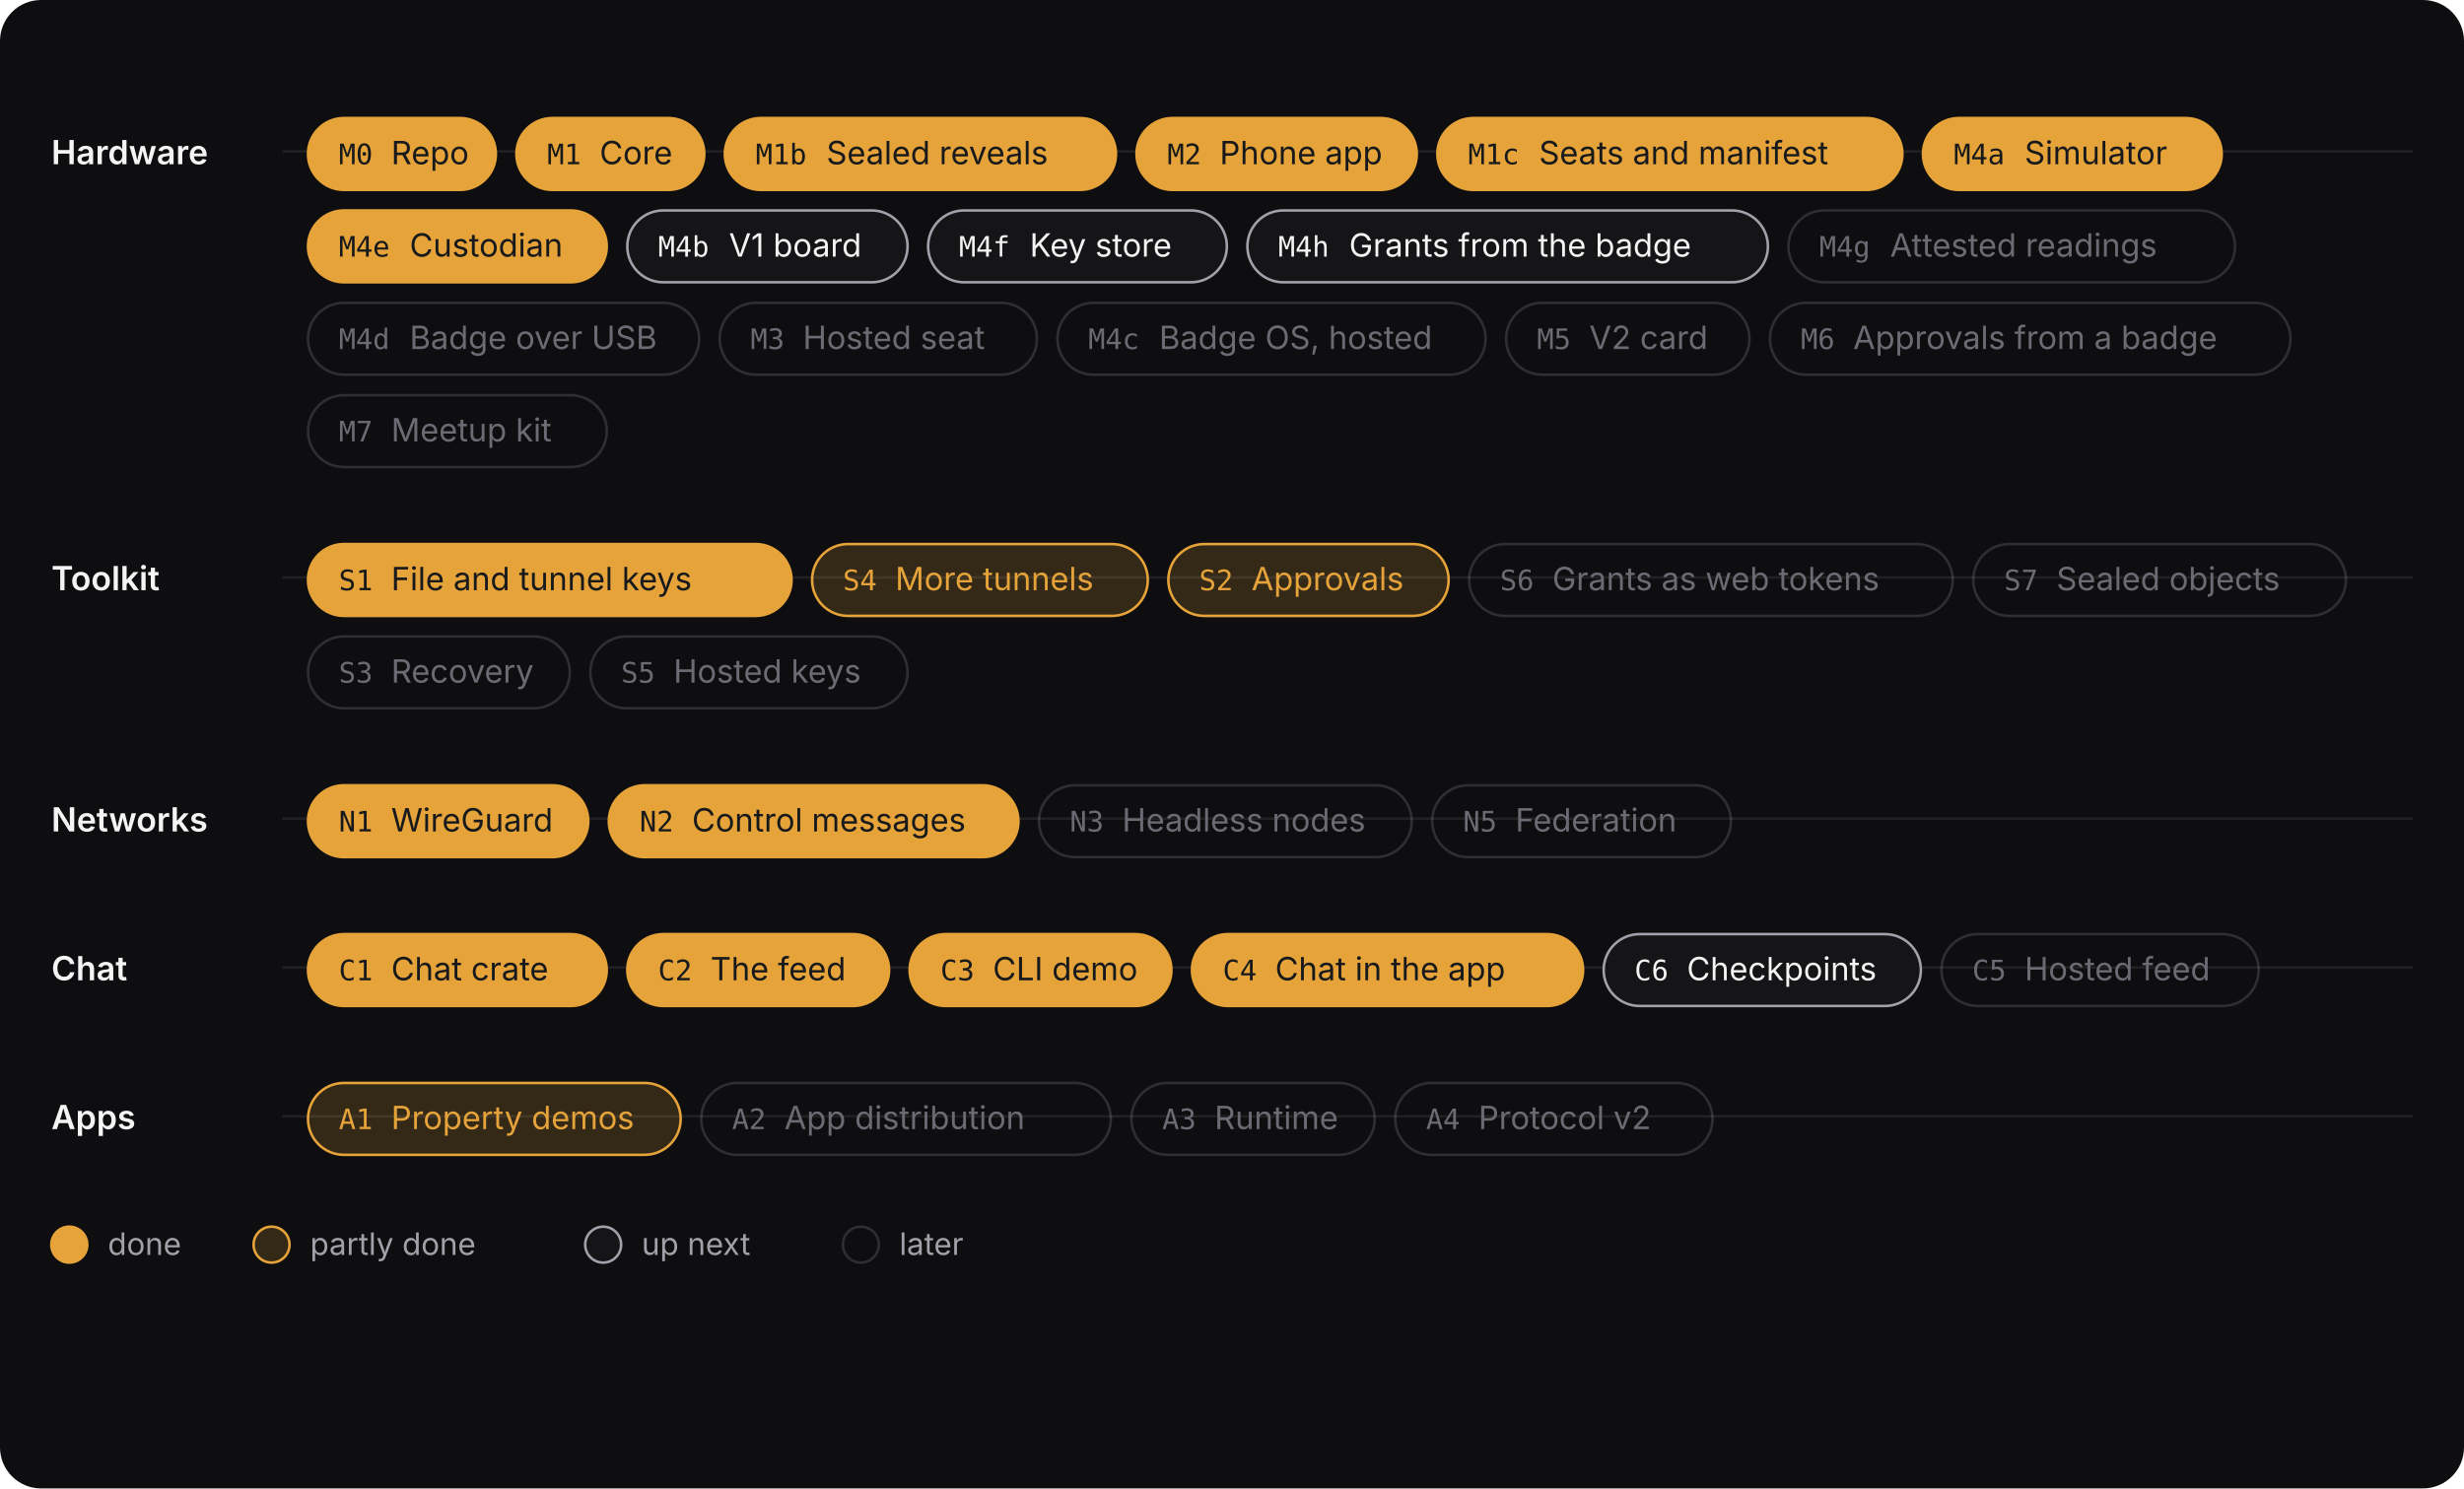
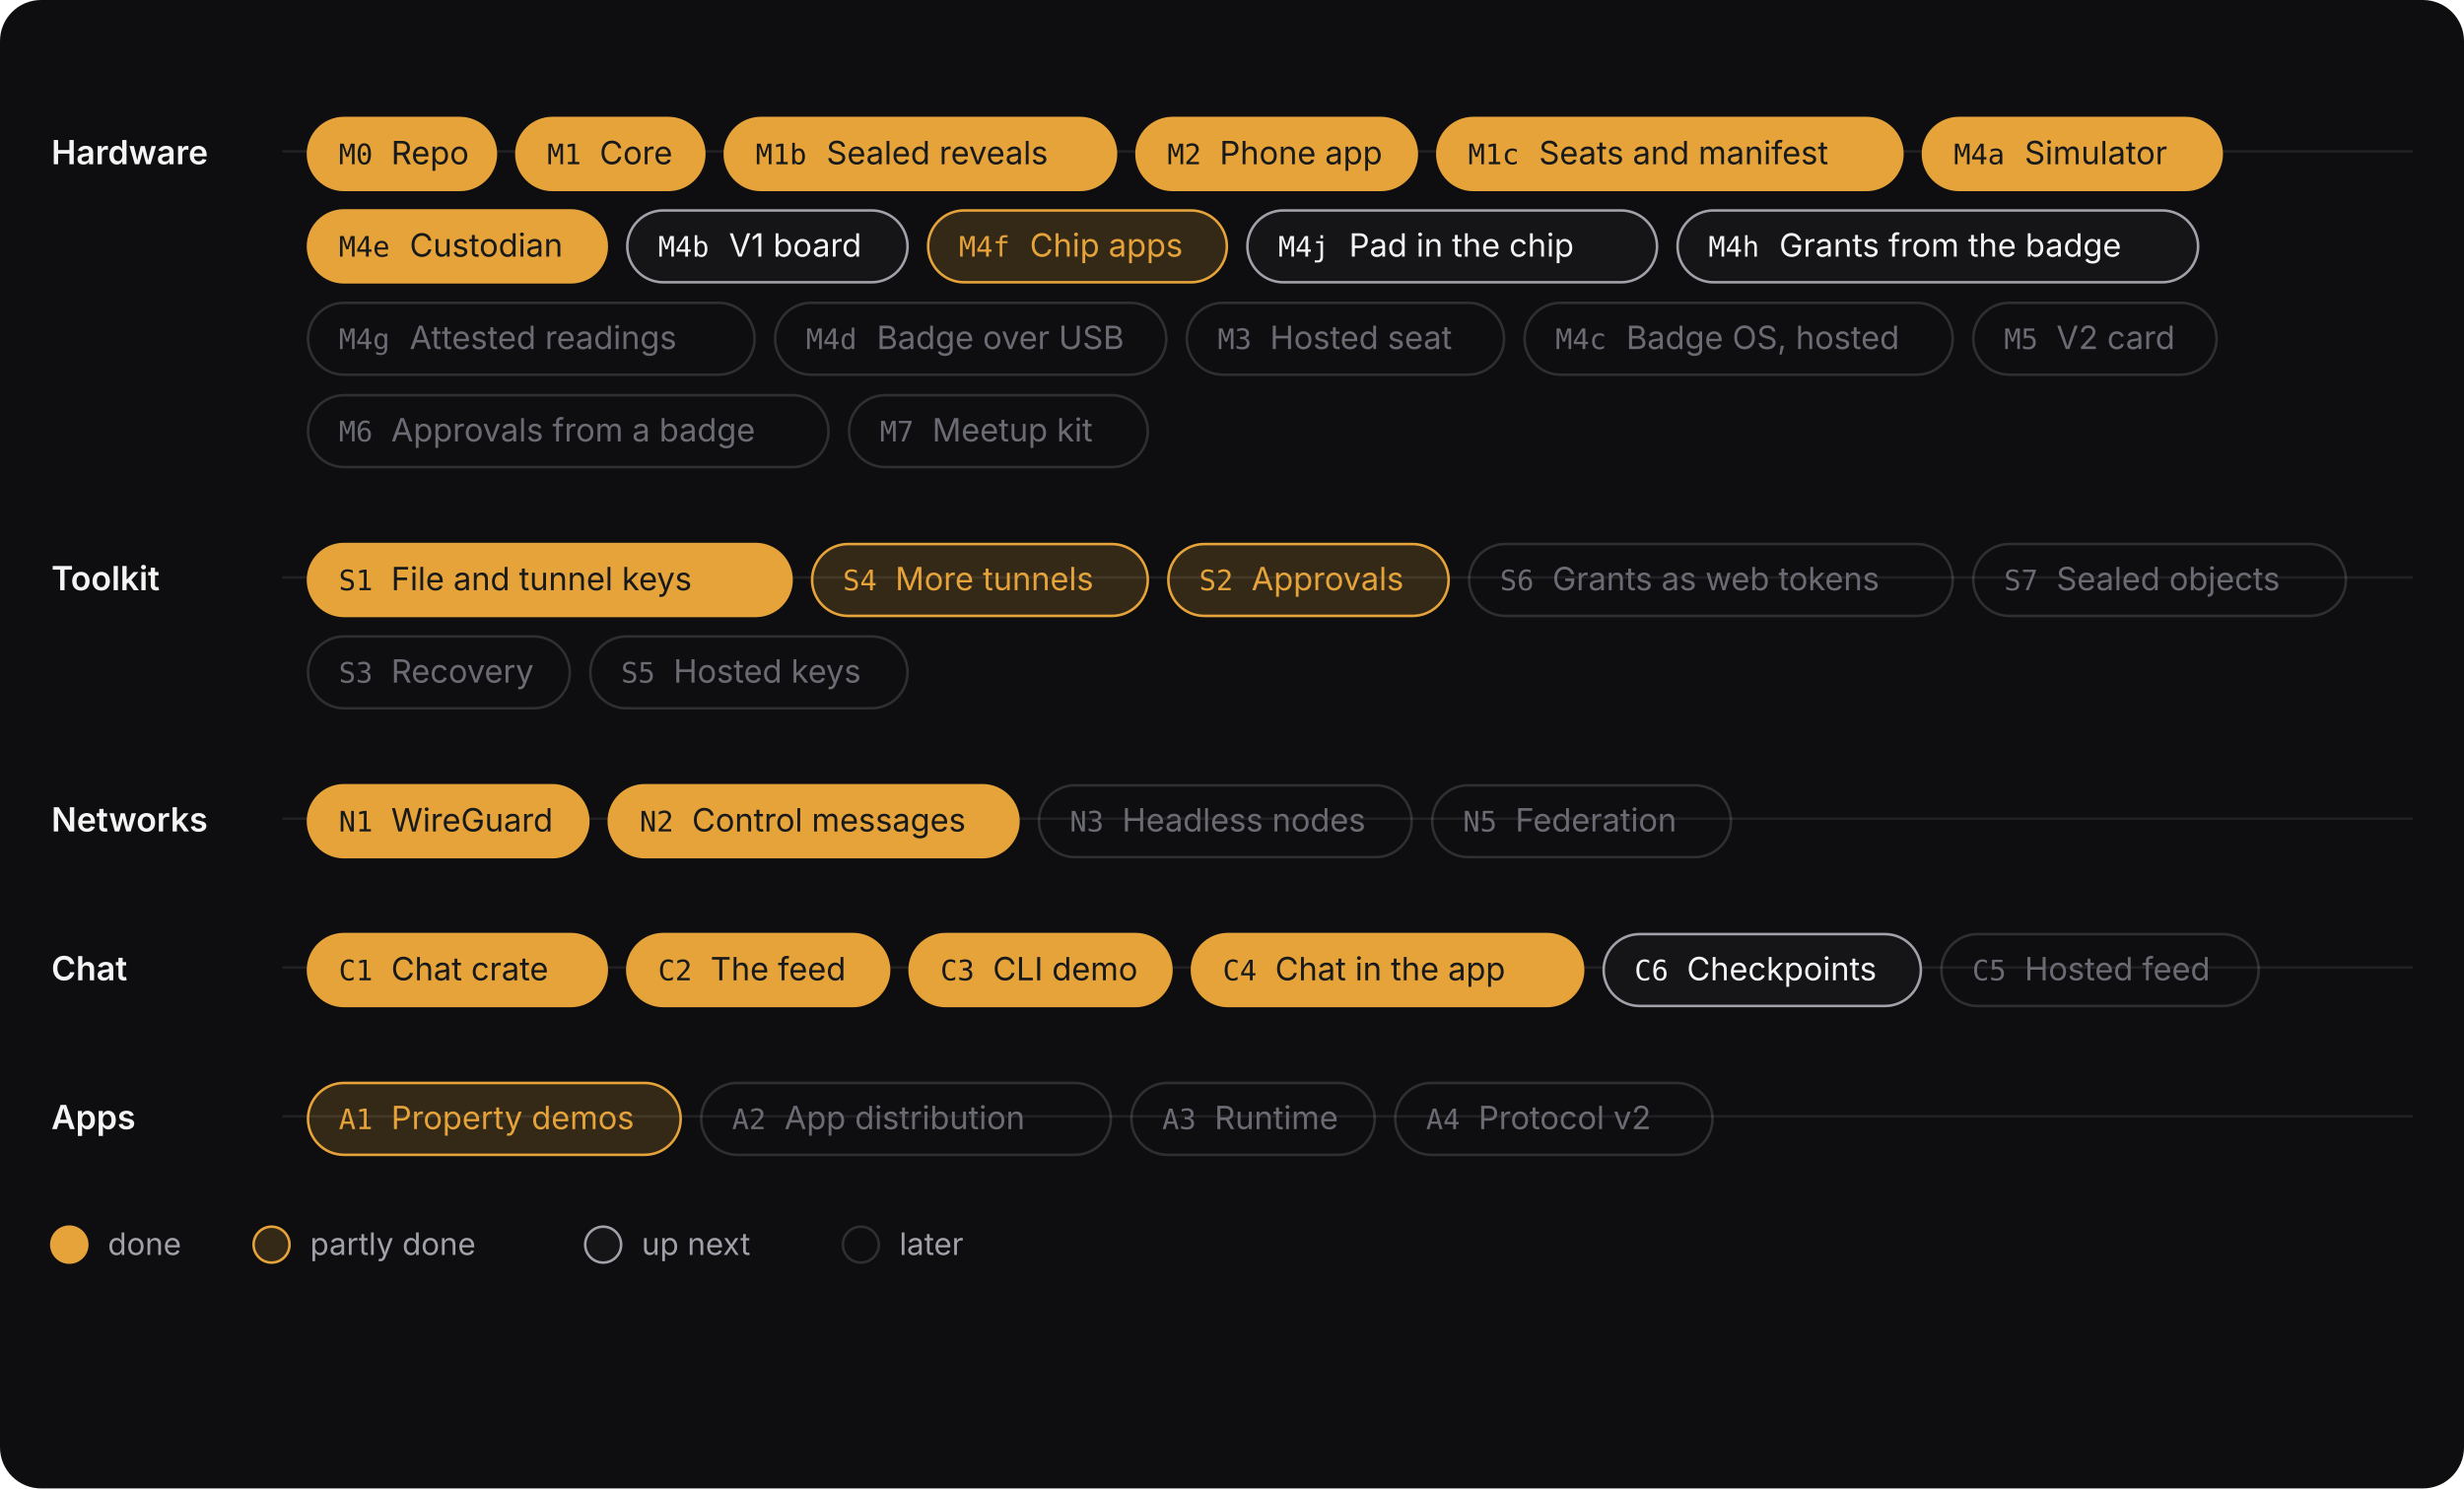
<svg xmlns="http://www.w3.org/2000/svg" viewBox="0 0 960 580" width="960" height="580" role="img" aria-labelledby="t">
  <defs>
    <marker id="arrow" viewBox="0 0 10 10" refX="9" refY="5" markerWidth="7" markerHeight="7" orient="auto-start-reverse">
      <path d="M0 0L10 5L0 10z" fill="#a1a1aa" />
    </marker>
    <marker id="arrow-amber" viewBox="0 0 10 10" refX="9" refY="5" markerWidth="7" markerHeight="7" orient="auto-start-reverse">
      <path d="M0 0L10 5L0 10z" fill="#e5a33a" />
    </marker>
    <pattern id="hatch" patternUnits="userSpaceOnUse" width="6" height="6" patternTransform="rotate(45)">
      <line x1="0" y1="0" x2="0" y2="6" stroke="#6b6b74" stroke-width="1.5" />
    </pattern>
  </defs>
  <rect width="960" height="580" rx="16" fill="#0e0e10" />
  <text x="20" y="64" font-family="Inter, -apple-system, 'Segoe UI', Helvetica, Arial, sans-serif" font-size="13" font-weight="600" fill="#f4f4f5" text-anchor="start">Hardware</text>
  <line x1="110" y1="59" x2="940" y2="59" stroke="rgba(255,255,255,0.08)" stroke-width="1" />
  <rect x="120" y="46" width="73.2" height="28" rx="14" fill="#e5a33a" stroke="#e5a33a" stroke-width="1" />
  <text x="132" y="64" font-family="'JetBrains Mono', ui-monospace, SFMono-Regular, Menlo, monospace" font-size="11" font-weight="500" fill="#17191b" text-anchor="start">M0</text>
  <text x="152.4" y="64" font-family="Inter, -apple-system, 'Segoe UI', Helvetica, Arial, sans-serif" font-size="12.5" font-weight="400" fill="#17191b" text-anchor="start">Repo</text>
  <rect x="201.2" y="46" width="73.2" height="28" rx="14" fill="#e5a33a" stroke="#e5a33a" stroke-width="1" />
  <text x="213.2" y="64" font-family="'JetBrains Mono', ui-monospace, SFMono-Regular, Menlo, monospace" font-size="11" font-weight="500" fill="#17191b" text-anchor="start">M1</text>
  <text x="233.6" y="64" font-family="Inter, -apple-system, 'Segoe UI', Helvetica, Arial, sans-serif" font-size="12.5" font-weight="400" fill="#17191b" text-anchor="start">Core</text>
  <rect x="282.4" y="46" width="152.4" height="28" rx="14" fill="#e5a33a" stroke="#e5a33a" stroke-width="1" />
  <text x="294.4" y="64" font-family="'JetBrains Mono', ui-monospace, SFMono-Regular, Menlo, monospace" font-size="11" font-weight="500" fill="#17191b" text-anchor="start">M1b</text>
  <text x="322.0" y="64" font-family="Inter, -apple-system, 'Segoe UI', Helvetica, Arial, sans-serif" font-size="12.5" font-weight="400" fill="#17191b" text-anchor="start">Sealed reveals</text>
  <rect x="442.8" y="46" width="109.2" height="28" rx="14" fill="#e5a33a" stroke="#e5a33a" stroke-width="1" />
  <text x="454.8" y="64" font-family="'JetBrains Mono', ui-monospace, SFMono-Regular, Menlo, monospace" font-size="11" font-weight="500" fill="#17191b" text-anchor="start">M2</text>
  <text x="475.2" y="64" font-family="Inter, -apple-system, 'Segoe UI', Helvetica, Arial, sans-serif" font-size="12.5" font-weight="400" fill="#17191b" text-anchor="start">Phone app</text>
  <rect x="560.0" y="46" width="181.2" height="28" rx="14" fill="#e5a33a" stroke="#e5a33a" stroke-width="1" />
  <text x="572.0" y="64" font-family="'JetBrains Mono', ui-monospace, SFMono-Regular, Menlo, monospace" font-size="11" font-weight="500" fill="#17191b" text-anchor="start">M1c</text>
  <text x="599.6" y="64" font-family="Inter, -apple-system, 'Segoe UI', Helvetica, Arial, sans-serif" font-size="12.5" font-weight="400" fill="#17191b" text-anchor="start">Seats and manifest</text>
  <rect x="749.2" y="46" width="116.4" height="28" rx="14" fill="#e5a33a" stroke="#e5a33a" stroke-width="1" />
  <text x="761.2" y="64" font-family="'JetBrains Mono', ui-monospace, SFMono-Regular, Menlo, monospace" font-size="11" font-weight="500" fill="#17191b" text-anchor="start">M4a</text>
  <text x="788.8" y="64" font-family="Inter, -apple-system, 'Segoe UI', Helvetica, Arial, sans-serif" font-size="12.5" font-weight="400" fill="#17191b" text-anchor="start">Simulator</text>
  <rect x="120" y="82" width="116.4" height="28" rx="14" fill="#e5a33a" stroke="#e5a33a" stroke-width="1" />
  <text x="132" y="100" font-family="'JetBrains Mono', ui-monospace, SFMono-Regular, Menlo, monospace" font-size="11" font-weight="500" fill="#17191b" text-anchor="start">M4e</text>
  <text x="159.6" y="100" font-family="Inter, -apple-system, 'Segoe UI', Helvetica, Arial, sans-serif" font-size="12.5" font-weight="400" fill="#17191b" text-anchor="start">Custodian</text>
  <rect x="244.4" y="82" width="109.2" height="28" rx="14" fill="#151518" stroke="#a1a1aa" stroke-width="1" />
  <text x="256.4" y="100" font-family="'JetBrains Mono', ui-monospace, SFMono-Regular, Menlo, monospace" font-size="11" font-weight="500" fill="#f4f4f5" text-anchor="start">M4b</text>
  <text x="284.0" y="100" font-family="Inter, -apple-system, 'Segoe UI', Helvetica, Arial, sans-serif" font-size="12.5" font-weight="400" fill="#f4f4f5" text-anchor="start">V1 board</text>
-   <rect x="361.6" y="82" width="116.4" height="28" rx="14" fill="#151518" stroke="#a1a1aa" stroke-width="1" />
-   <text x="373.6" y="100" font-family="'JetBrains Mono', ui-monospace, SFMono-Regular, Menlo, monospace" font-size="11" font-weight="500" fill="#f4f4f5" text-anchor="start">M4f</text>
-   <text x="401.2" y="100" font-family="Inter, -apple-system, 'Segoe UI', Helvetica, Arial, sans-serif" font-size="12.5" font-weight="400" fill="#f4f4f5" text-anchor="start">Key store</text>
-   <rect x="486.0" y="82" width="202.8" height="28" rx="14" fill="#151518" stroke="#a1a1aa" stroke-width="1" />
-   <text x="498.0" y="100" font-family="'JetBrains Mono', ui-monospace, SFMono-Regular, Menlo, monospace" font-size="11" font-weight="500" fill="#f4f4f5" text-anchor="start">M4h</text>
-   <text x="525.6" y="100" font-family="Inter, -apple-system, 'Segoe UI', Helvetica, Arial, sans-serif" font-size="12.5" font-weight="400" fill="#f4f4f5" text-anchor="start">Grants from the badge</text>
-   <rect x="696.8" y="82" width="174.0" height="28" rx="14" fill="none" stroke="rgba(255,255,255,0.14)" stroke-width="1" />
-   <text x="708.8" y="100" font-family="'JetBrains Mono', ui-monospace, SFMono-Regular, Menlo, monospace" font-size="11" font-weight="500" fill="#6b6b74" text-anchor="start">M4g</text>
-   <text x="736.4" y="100" font-family="Inter, -apple-system, 'Segoe UI', Helvetica, Arial, sans-serif" font-size="12.5" font-weight="400" fill="#6b6b74" text-anchor="start">Attested readings</text>
-   <rect x="120" y="118" width="152.4" height="28" rx="14" fill="none" stroke="rgba(255,255,255,0.14)" stroke-width="1" />
-   <text x="132" y="136" font-family="'JetBrains Mono', ui-monospace, SFMono-Regular, Menlo, monospace" font-size="11" font-weight="500" fill="#6b6b74" text-anchor="start">M4d</text>
-   <text x="159.6" y="136" font-family="Inter, -apple-system, 'Segoe UI', Helvetica, Arial, sans-serif" font-size="12.5" font-weight="400" fill="#6b6b74" text-anchor="start">Badge over USB</text>
-   <rect x="280.4" y="118" width="123.6" height="28" rx="14" fill="none" stroke="rgba(255,255,255,0.14)" stroke-width="1" />
-   <text x="292.4" y="136" font-family="'JetBrains Mono', ui-monospace, SFMono-Regular, Menlo, monospace" font-size="11" font-weight="500" fill="#6b6b74" text-anchor="start">M3</text>
-   <text x="312.8" y="136" font-family="Inter, -apple-system, 'Segoe UI', Helvetica, Arial, sans-serif" font-size="12.5" font-weight="400" fill="#6b6b74" text-anchor="start">Hosted seat</text>
-   <rect x="412.0" y="118" width="166.8" height="28" rx="14" fill="none" stroke="rgba(255,255,255,0.14)" stroke-width="1" />
-   <text x="424.0" y="136" font-family="'JetBrains Mono', ui-monospace, SFMono-Regular, Menlo, monospace" font-size="11" font-weight="500" fill="#6b6b74" text-anchor="start">M4c</text>
-   <text x="451.6" y="136" font-family="Inter, -apple-system, 'Segoe UI', Helvetica, Arial, sans-serif" font-size="12.5" font-weight="400" fill="#6b6b74" text-anchor="start">Badge OS, hosted</text>
-   <rect x="586.8" y="118" width="94.8" height="28" rx="14" fill="none" stroke="rgba(255,255,255,0.14)" stroke-width="1" />
-   <text x="598.8" y="136" font-family="'JetBrains Mono', ui-monospace, SFMono-Regular, Menlo, monospace" font-size="11" font-weight="500" fill="#6b6b74" text-anchor="start">M5</text>
-   <text x="619.2" y="136" font-family="Inter, -apple-system, 'Segoe UI', Helvetica, Arial, sans-serif" font-size="12.5" font-weight="400" fill="#6b6b74" text-anchor="start">V2 card</text>
-   <rect x="689.6" y="118" width="202.8" height="28" rx="14" fill="none" stroke="rgba(255,255,255,0.14)" stroke-width="1" />
-   <text x="701.6" y="136" font-family="'JetBrains Mono', ui-monospace, SFMono-Regular, Menlo, monospace" font-size="11" font-weight="500" fill="#6b6b74" text-anchor="start">M6</text>
-   <text x="722" y="136" font-family="Inter, -apple-system, 'Segoe UI', Helvetica, Arial, sans-serif" font-size="12.5" font-weight="400" fill="#6b6b74" text-anchor="start">Approvals from a badge</text>
-   <rect x="120" y="154" width="116.4" height="28" rx="14" fill="none" stroke="rgba(255,255,255,0.14)" stroke-width="1" />
-   <text x="132" y="172" font-family="'JetBrains Mono', ui-monospace, SFMono-Regular, Menlo, monospace" font-size="11" font-weight="500" fill="#6b6b74" text-anchor="start">M7</text>
-   <text x="152.4" y="172" font-family="Inter, -apple-system, 'Segoe UI', Helvetica, Arial, sans-serif" font-size="12.5" font-weight="400" fill="#6b6b74" text-anchor="start">Meetup kit</text>
+   <rect x="361.6" y="82" width="116.4" height="28" rx="14" fill="rgba(229,163,58,0.18)" stroke="#e5a33a" stroke-width="1" />
+   <text x="373.6" y="100" font-family="'JetBrains Mono', ui-monospace, SFMono-Regular, Menlo, monospace" font-size="11" font-weight="500" fill="#e5a33a" text-anchor="start">M4f</text>
+   <text x="401.2" y="100" font-family="Inter, -apple-system, 'Segoe UI', Helvetica, Arial, sans-serif" font-size="12.5" font-weight="400" fill="#e5a33a" text-anchor="start">Chip apps</text>
+   <rect x="486.0" y="82" width="159.6" height="28" rx="14" fill="#151518" stroke="#a1a1aa" stroke-width="1" />
+   <text x="498.0" y="100" font-family="'JetBrains Mono', ui-monospace, SFMono-Regular, Menlo, monospace" font-size="11" font-weight="500" fill="#f4f4f5" text-anchor="start">M4j</text>
+   <text x="525.6" y="100" font-family="Inter, -apple-system, 'Segoe UI', Helvetica, Arial, sans-serif" font-size="12.5" font-weight="400" fill="#f4f4f5" text-anchor="start">Pad in the chip</text>
+   <rect x="653.6" y="82" width="202.8" height="28" rx="14" fill="#151518" stroke="#a1a1aa" stroke-width="1" />
+   <text x="665.6" y="100" font-family="'JetBrains Mono', ui-monospace, SFMono-Regular, Menlo, monospace" font-size="11" font-weight="500" fill="#f4f4f5" text-anchor="start">M4h</text>
+   <text x="693.2" y="100" font-family="Inter, -apple-system, 'Segoe UI', Helvetica, Arial, sans-serif" font-size="12.5" font-weight="400" fill="#f4f4f5" text-anchor="start">Grants from the badge</text>
+   <rect x="120" y="118" width="174.0" height="28" rx="14" fill="none" stroke="rgba(255,255,255,0.14)" stroke-width="1" />
+   <text x="132" y="136" font-family="'JetBrains Mono', ui-monospace, SFMono-Regular, Menlo, monospace" font-size="11" font-weight="500" fill="#6b6b74" text-anchor="start">M4g</text>
+   <text x="159.6" y="136" font-family="Inter, -apple-system, 'Segoe UI', Helvetica, Arial, sans-serif" font-size="12.5" font-weight="400" fill="#6b6b74" text-anchor="start">Attested readings</text>
+   <rect x="302.0" y="118" width="152.4" height="28" rx="14" fill="none" stroke="rgba(255,255,255,0.14)" stroke-width="1" />
+   <text x="314.0" y="136" font-family="'JetBrains Mono', ui-monospace, SFMono-Regular, Menlo, monospace" font-size="11" font-weight="500" fill="#6b6b74" text-anchor="start">M4d</text>
+   <text x="341.6" y="136" font-family="Inter, -apple-system, 'Segoe UI', Helvetica, Arial, sans-serif" font-size="12.5" font-weight="400" fill="#6b6b74" text-anchor="start">Badge over USB</text>
+   <rect x="462.4" y="118" width="123.6" height="28" rx="14" fill="none" stroke="rgba(255,255,255,0.14)" stroke-width="1" />
+   <text x="474.4" y="136" font-family="'JetBrains Mono', ui-monospace, SFMono-Regular, Menlo, monospace" font-size="11" font-weight="500" fill="#6b6b74" text-anchor="start">M3</text>
+   <text x="494.8" y="136" font-family="Inter, -apple-system, 'Segoe UI', Helvetica, Arial, sans-serif" font-size="12.5" font-weight="400" fill="#6b6b74" text-anchor="start">Hosted seat</text>
+   <rect x="594.0" y="118" width="166.8" height="28" rx="14" fill="none" stroke="rgba(255,255,255,0.14)" stroke-width="1" />
+   <text x="606.0" y="136" font-family="'JetBrains Mono', ui-monospace, SFMono-Regular, Menlo, monospace" font-size="11" font-weight="500" fill="#6b6b74" text-anchor="start">M4c</text>
+   <text x="633.6" y="136" font-family="Inter, -apple-system, 'Segoe UI', Helvetica, Arial, sans-serif" font-size="12.5" font-weight="400" fill="#6b6b74" text-anchor="start">Badge OS, hosted</text>
+   <rect x="768.8" y="118" width="94.8" height="28" rx="14" fill="none" stroke="rgba(255,255,255,0.14)" stroke-width="1" />
+   <text x="780.8" y="136" font-family="'JetBrains Mono', ui-monospace, SFMono-Regular, Menlo, monospace" font-size="11" font-weight="500" fill="#6b6b74" text-anchor="start">M5</text>
+   <text x="801.2" y="136" font-family="Inter, -apple-system, 'Segoe UI', Helvetica, Arial, sans-serif" font-size="12.5" font-weight="400" fill="#6b6b74" text-anchor="start">V2 card</text>
+   <rect x="120" y="154" width="202.8" height="28" rx="14" fill="none" stroke="rgba(255,255,255,0.14)" stroke-width="1" />
+   <text x="132" y="172" font-family="'JetBrains Mono', ui-monospace, SFMono-Regular, Menlo, monospace" font-size="11" font-weight="500" fill="#6b6b74" text-anchor="start">M6</text>
+   <text x="152.4" y="172" font-family="Inter, -apple-system, 'Segoe UI', Helvetica, Arial, sans-serif" font-size="12.5" font-weight="400" fill="#6b6b74" text-anchor="start">Approvals from a badge</text>
+   <rect x="330.8" y="154" width="116.4" height="28" rx="14" fill="none" stroke="rgba(255,255,255,0.14)" stroke-width="1" />
+   <text x="342.8" y="172" font-family="'JetBrains Mono', ui-monospace, SFMono-Regular, Menlo, monospace" font-size="11" font-weight="500" fill="#6b6b74" text-anchor="start">M7</text>
+   <text x="363.2" y="172" font-family="Inter, -apple-system, 'Segoe UI', Helvetica, Arial, sans-serif" font-size="12.5" font-weight="400" fill="#6b6b74" text-anchor="start">Meetup kit</text>
  <text x="20" y="230" font-family="Inter, -apple-system, 'Segoe UI', Helvetica, Arial, sans-serif" font-size="13" font-weight="600" fill="#f4f4f5" text-anchor="start">Toolkit</text>
  <line x1="110" y1="225" x2="940" y2="225" stroke="rgba(255,255,255,0.08)" stroke-width="1" />
  <rect x="120" y="212" width="188.4" height="28" rx="14" fill="#e5a33a" stroke="#e5a33a" stroke-width="1" />
  <text x="132" y="230" font-family="'JetBrains Mono', ui-monospace, SFMono-Regular, Menlo, monospace" font-size="11" font-weight="500" fill="#17191b" text-anchor="start">S1</text>
  <text x="152.4" y="230" font-family="Inter, -apple-system, 'Segoe UI', Helvetica, Arial, sans-serif" font-size="12.5" font-weight="400" fill="#17191b" text-anchor="start">File and tunnel keys</text>
  <rect x="316.4" y="212" width="130.8" height="28" rx="14" fill="rgba(229,163,58,0.18)" stroke="#e5a33a" stroke-width="1" />
  <text x="328.4" y="230" font-family="'JetBrains Mono', ui-monospace, SFMono-Regular, Menlo, monospace" font-size="11" font-weight="500" fill="#e5a33a" text-anchor="start">S4</text>
  <text x="348.8" y="230" font-family="Inter, -apple-system, 'Segoe UI', Helvetica, Arial, sans-serif" font-size="12.5" font-weight="400" fill="#e5a33a" text-anchor="start">More tunnels</text>
  <rect x="455.2" y="212" width="109.2" height="28" rx="14" fill="rgba(229,163,58,0.18)" stroke="#e5a33a" stroke-width="1" />
  <text x="467.2" y="230" font-family="'JetBrains Mono', ui-monospace, SFMono-Regular, Menlo, monospace" font-size="11" font-weight="500" fill="#e5a33a" text-anchor="start">S2</text>
  <text x="487.6" y="230" font-family="Inter, -apple-system, 'Segoe UI', Helvetica, Arial, sans-serif" font-size="12.5" font-weight="400" fill="#e5a33a" text-anchor="start">Approvals</text>
  <rect x="572.4" y="212" width="188.4" height="28" rx="14" fill="none" stroke="rgba(255,255,255,0.14)" stroke-width="1" />
  <text x="584.4" y="230" font-family="'JetBrains Mono', ui-monospace, SFMono-Regular, Menlo, monospace" font-size="11" font-weight="500" fill="#6b6b74" text-anchor="start">S6</text>
  <text x="604.8" y="230" font-family="Inter, -apple-system, 'Segoe UI', Helvetica, Arial, sans-serif" font-size="12.5" font-weight="400" fill="#6b6b74" text-anchor="start">Grants as web tokens</text>
  <rect x="768.8" y="212" width="145.2" height="28" rx="14" fill="none" stroke="rgba(255,255,255,0.14)" stroke-width="1" />
  <text x="780.8" y="230" font-family="'JetBrains Mono', ui-monospace, SFMono-Regular, Menlo, monospace" font-size="11" font-weight="500" fill="#6b6b74" text-anchor="start">S7</text>
  <text x="801.2" y="230" font-family="Inter, -apple-system, 'Segoe UI', Helvetica, Arial, sans-serif" font-size="12.5" font-weight="400" fill="#6b6b74" text-anchor="start">Sealed objects</text>
  <rect x="120" y="248" width="102.0" height="28" rx="14" fill="none" stroke="rgba(255,255,255,0.14)" stroke-width="1" />
  <text x="132" y="266" font-family="'JetBrains Mono', ui-monospace, SFMono-Regular, Menlo, monospace" font-size="11" font-weight="500" fill="#6b6b74" text-anchor="start">S3</text>
  <text x="152.4" y="266" font-family="Inter, -apple-system, 'Segoe UI', Helvetica, Arial, sans-serif" font-size="12.5" font-weight="400" fill="#6b6b74" text-anchor="start">Recovery</text>
  <rect x="230.0" y="248" width="123.6" height="28" rx="14" fill="none" stroke="rgba(255,255,255,0.14)" stroke-width="1" />
  <text x="242.0" y="266" font-family="'JetBrains Mono', ui-monospace, SFMono-Regular, Menlo, monospace" font-size="11" font-weight="500" fill="#6b6b74" text-anchor="start">S5</text>
  <text x="262.4" y="266" font-family="Inter, -apple-system, 'Segoe UI', Helvetica, Arial, sans-serif" font-size="12.5" font-weight="400" fill="#6b6b74" text-anchor="start">Hosted keys</text>
  <text x="20" y="324" font-family="Inter, -apple-system, 'Segoe UI', Helvetica, Arial, sans-serif" font-size="13" font-weight="600" fill="#f4f4f5" text-anchor="start">Networks</text>
  <line x1="110" y1="319" x2="940" y2="319" stroke="rgba(255,255,255,0.08)" stroke-width="1" />
  <rect x="120" y="306" width="109.2" height="28" rx="14" fill="#e5a33a" stroke="#e5a33a" stroke-width="1" />
  <text x="132" y="324" font-family="'JetBrains Mono', ui-monospace, SFMono-Regular, Menlo, monospace" font-size="11" font-weight="500" fill="#17191b" text-anchor="start">N1</text>
  <text x="152.4" y="324" font-family="Inter, -apple-system, 'Segoe UI', Helvetica, Arial, sans-serif" font-size="12.5" font-weight="400" fill="#17191b" text-anchor="start">WireGuard</text>
  <rect x="237.2" y="306" width="159.6" height="28" rx="14" fill="#e5a33a" stroke="#e5a33a" stroke-width="1" />
  <text x="249.2" y="324" font-family="'JetBrains Mono', ui-monospace, SFMono-Regular, Menlo, monospace" font-size="11" font-weight="500" fill="#17191b" text-anchor="start">N2</text>
  <text x="269.6" y="324" font-family="Inter, -apple-system, 'Segoe UI', Helvetica, Arial, sans-serif" font-size="12.5" font-weight="400" fill="#17191b" text-anchor="start">Control messages</text>
  <rect x="404.8" y="306" width="145.2" height="28" rx="14" fill="none" stroke="rgba(255,255,255,0.14)" stroke-width="1" />
  <text x="416.8" y="324" font-family="'JetBrains Mono', ui-monospace, SFMono-Regular, Menlo, monospace" font-size="11" font-weight="500" fill="#6b6b74" text-anchor="start">N3</text>
  <text x="437.2" y="324" font-family="Inter, -apple-system, 'Segoe UI', Helvetica, Arial, sans-serif" font-size="12.5" font-weight="400" fill="#6b6b74" text-anchor="start">Headless nodes</text>
  <rect x="558.0" y="306" width="116.4" height="28" rx="14" fill="none" stroke="rgba(255,255,255,0.14)" stroke-width="1" />
  <text x="570.0" y="324" font-family="'JetBrains Mono', ui-monospace, SFMono-Regular, Menlo, monospace" font-size="11" font-weight="500" fill="#6b6b74" text-anchor="start">N5</text>
  <text x="590.4" y="324" font-family="Inter, -apple-system, 'Segoe UI', Helvetica, Arial, sans-serif" font-size="12.5" font-weight="400" fill="#6b6b74" text-anchor="start">Federation</text>
  <text x="20" y="382" font-family="Inter, -apple-system, 'Segoe UI', Helvetica, Arial, sans-serif" font-size="13" font-weight="600" fill="#f4f4f5" text-anchor="start">Chat</text>
  <line x1="110" y1="377" x2="940" y2="377" stroke="rgba(255,255,255,0.08)" stroke-width="1" />
  <rect x="120" y="364" width="116.4" height="28" rx="14" fill="#e5a33a" stroke="#e5a33a" stroke-width="1" />
  <text x="132" y="382" font-family="'JetBrains Mono', ui-monospace, SFMono-Regular, Menlo, monospace" font-size="11" font-weight="500" fill="#17191b" text-anchor="start">C1</text>
  <text x="152.4" y="382" font-family="Inter, -apple-system, 'Segoe UI', Helvetica, Arial, sans-serif" font-size="12.5" font-weight="400" fill="#17191b" text-anchor="start">Chat crate</text>
  <rect x="244.4" y="364" width="102.0" height="28" rx="14" fill="#e5a33a" stroke="#e5a33a" stroke-width="1" />
  <text x="256.4" y="382" font-family="'JetBrains Mono', ui-monospace, SFMono-Regular, Menlo, monospace" font-size="11" font-weight="500" fill="#17191b" text-anchor="start">C2</text>
  <text x="276.8" y="382" font-family="Inter, -apple-system, 'Segoe UI', Helvetica, Arial, sans-serif" font-size="12.5" font-weight="400" fill="#17191b" text-anchor="start">The feed</text>
  <rect x="354.4" y="364" width="102.0" height="28" rx="14" fill="#e5a33a" stroke="#e5a33a" stroke-width="1" />
  <text x="366.4" y="382" font-family="'JetBrains Mono', ui-monospace, SFMono-Regular, Menlo, monospace" font-size="11" font-weight="500" fill="#17191b" text-anchor="start">C3</text>
  <text x="386.8" y="382" font-family="Inter, -apple-system, 'Segoe UI', Helvetica, Arial, sans-serif" font-size="12.5" font-weight="400" fill="#17191b" text-anchor="start">CLI demo</text>
  <rect x="464.4" y="364" width="152.4" height="28" rx="14" fill="#e5a33a" stroke="#e5a33a" stroke-width="1" />
  <text x="476.4" y="382" font-family="'JetBrains Mono', ui-monospace, SFMono-Regular, Menlo, monospace" font-size="11" font-weight="500" fill="#17191b" text-anchor="start">C4</text>
  <text x="496.8" y="382" font-family="Inter, -apple-system, 'Segoe UI', Helvetica, Arial, sans-serif" font-size="12.5" font-weight="400" fill="#17191b" text-anchor="start">Chat in the app</text>
  <rect x="624.8" y="364" width="123.6" height="28" rx="14" fill="#151518" stroke="#a1a1aa" stroke-width="1" />
  <text x="636.8" y="382" font-family="'JetBrains Mono', ui-monospace, SFMono-Regular, Menlo, monospace" font-size="11" font-weight="500" fill="#f4f4f5" text-anchor="start">C6</text>
  <text x="657.2" y="382" font-family="Inter, -apple-system, 'Segoe UI', Helvetica, Arial, sans-serif" font-size="12.5" font-weight="400" fill="#f4f4f5" text-anchor="start">Checkpoints</text>
  <rect x="756.4" y="364" width="123.6" height="28" rx="14" fill="none" stroke="rgba(255,255,255,0.14)" stroke-width="1" />
  <text x="768.4" y="382" font-family="'JetBrains Mono', ui-monospace, SFMono-Regular, Menlo, monospace" font-size="11" font-weight="500" fill="#6b6b74" text-anchor="start">C5</text>
  <text x="788.8" y="382" font-family="Inter, -apple-system, 'Segoe UI', Helvetica, Arial, sans-serif" font-size="12.5" font-weight="400" fill="#6b6b74" text-anchor="start">Hosted feed</text>
  <text x="20" y="440" font-family="Inter, -apple-system, 'Segoe UI', Helvetica, Arial, sans-serif" font-size="13" font-weight="600" fill="#f4f4f5" text-anchor="start">Apps</text>
  <line x1="110" y1="435" x2="940" y2="435" stroke="rgba(255,255,255,0.08)" stroke-width="1" />
  <rect x="120" y="422" width="145.2" height="28" rx="14" fill="rgba(229,163,58,0.18)" stroke="#e5a33a" stroke-width="1" />
  <text x="132" y="440" font-family="'JetBrains Mono', ui-monospace, SFMono-Regular, Menlo, monospace" font-size="11" font-weight="500" fill="#e5a33a" text-anchor="start">A1</text>
  <text x="152.4" y="440" font-family="Inter, -apple-system, 'Segoe UI', Helvetica, Arial, sans-serif" font-size="12.5" font-weight="400" fill="#e5a33a" text-anchor="start">Property demos</text>
  <rect x="273.2" y="422" width="159.6" height="28" rx="14" fill="none" stroke="rgba(255,255,255,0.14)" stroke-width="1" />
  <text x="285.2" y="440" font-family="'JetBrains Mono', ui-monospace, SFMono-Regular, Menlo, monospace" font-size="11" font-weight="500" fill="#6b6b74" text-anchor="start">A2</text>
  <text x="305.6" y="440" font-family="Inter, -apple-system, 'Segoe UI', Helvetica, Arial, sans-serif" font-size="12.5" font-weight="400" fill="#6b6b74" text-anchor="start">App distribution</text>
  <rect x="440.8" y="422" width="94.8" height="28" rx="14" fill="none" stroke="rgba(255,255,255,0.14)" stroke-width="1" />
  <text x="452.8" y="440" font-family="'JetBrains Mono', ui-monospace, SFMono-Regular, Menlo, monospace" font-size="11" font-weight="500" fill="#6b6b74" text-anchor="start">A3</text>
  <text x="473.2" y="440" font-family="Inter, -apple-system, 'Segoe UI', Helvetica, Arial, sans-serif" font-size="12.5" font-weight="400" fill="#6b6b74" text-anchor="start">Runtime</text>
  <rect x="543.6" y="422" width="123.6" height="28" rx="14" fill="none" stroke="rgba(255,255,255,0.14)" stroke-width="1" />
  <text x="555.6" y="440" font-family="'JetBrains Mono', ui-monospace, SFMono-Regular, Menlo, monospace" font-size="11" font-weight="500" fill="#6b6b74" text-anchor="start">A4</text>
  <text x="576" y="440" font-family="Inter, -apple-system, 'Segoe UI', Helvetica, Arial, sans-serif" font-size="12.5" font-weight="400" fill="#6b6b74" text-anchor="start">Protocol v2</text>
  <rect x="20" y="478" width="14" height="14" rx="7" fill="#e5a33a" stroke="#e5a33a" stroke-width="1" />
  <text x="42" y="489" font-family="Inter, -apple-system, 'Segoe UI', Helvetica, Arial, sans-serif" font-size="12" font-weight="400" fill="#a1a1aa" text-anchor="start">done</text>
  <rect x="98.8" y="478" width="14" height="14" rx="7" fill="rgba(229,163,58,0.18)" stroke="#e5a33a" stroke-width="1" />
  <text x="120.8" y="489" font-family="Inter, -apple-system, 'Segoe UI', Helvetica, Arial, sans-serif" font-size="12" font-weight="400" fill="#a1a1aa" text-anchor="start">partly done</text>
  <rect x="228.0" y="478" width="14" height="14" rx="7" fill="#151518" stroke="#a1a1aa" stroke-width="1" />
  <text x="250.0" y="489" font-family="Inter, -apple-system, 'Segoe UI', Helvetica, Arial, sans-serif" font-size="12" font-weight="400" fill="#a1a1aa" text-anchor="start">up next</text>
  <rect x="328.4" y="478" width="14" height="14" rx="7" fill="none" stroke="rgba(255,255,255,0.14)" stroke-width="1" />
  <text x="350.4" y="489" font-family="Inter, -apple-system, 'Segoe UI', Helvetica, Arial, sans-serif" font-size="12" font-weight="400" fill="#a1a1aa" text-anchor="start">later</text>
</svg>
